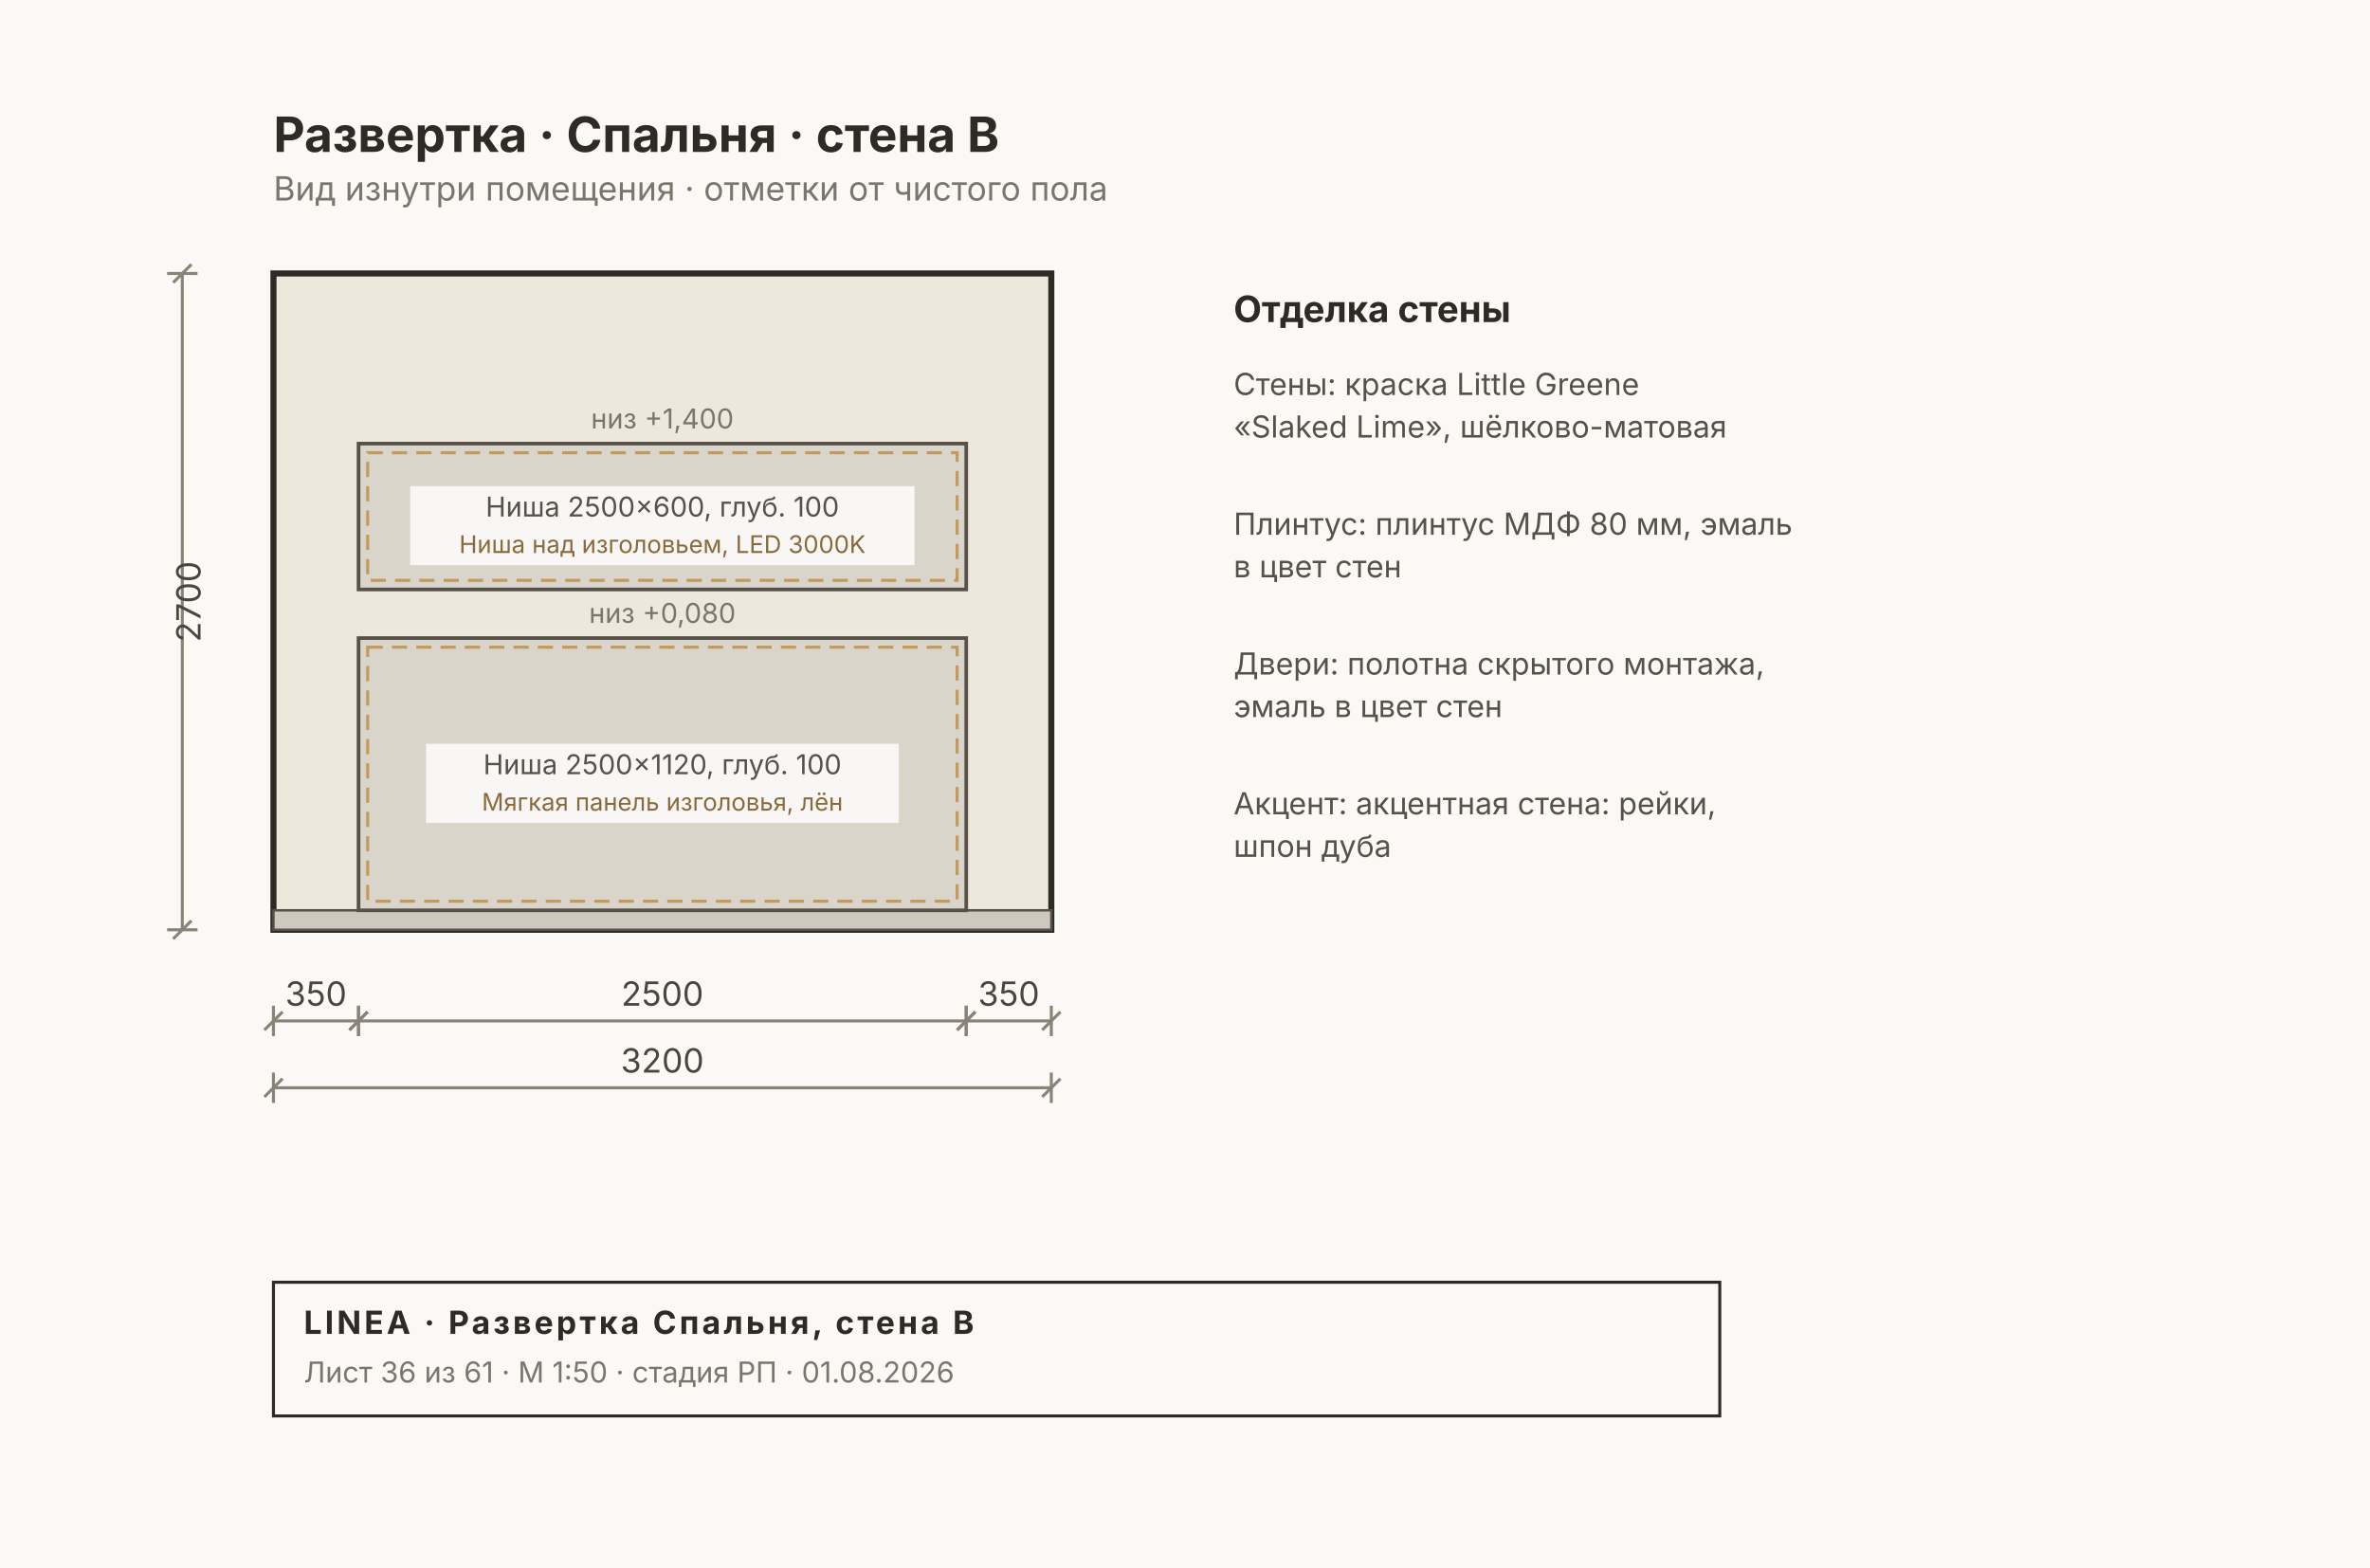
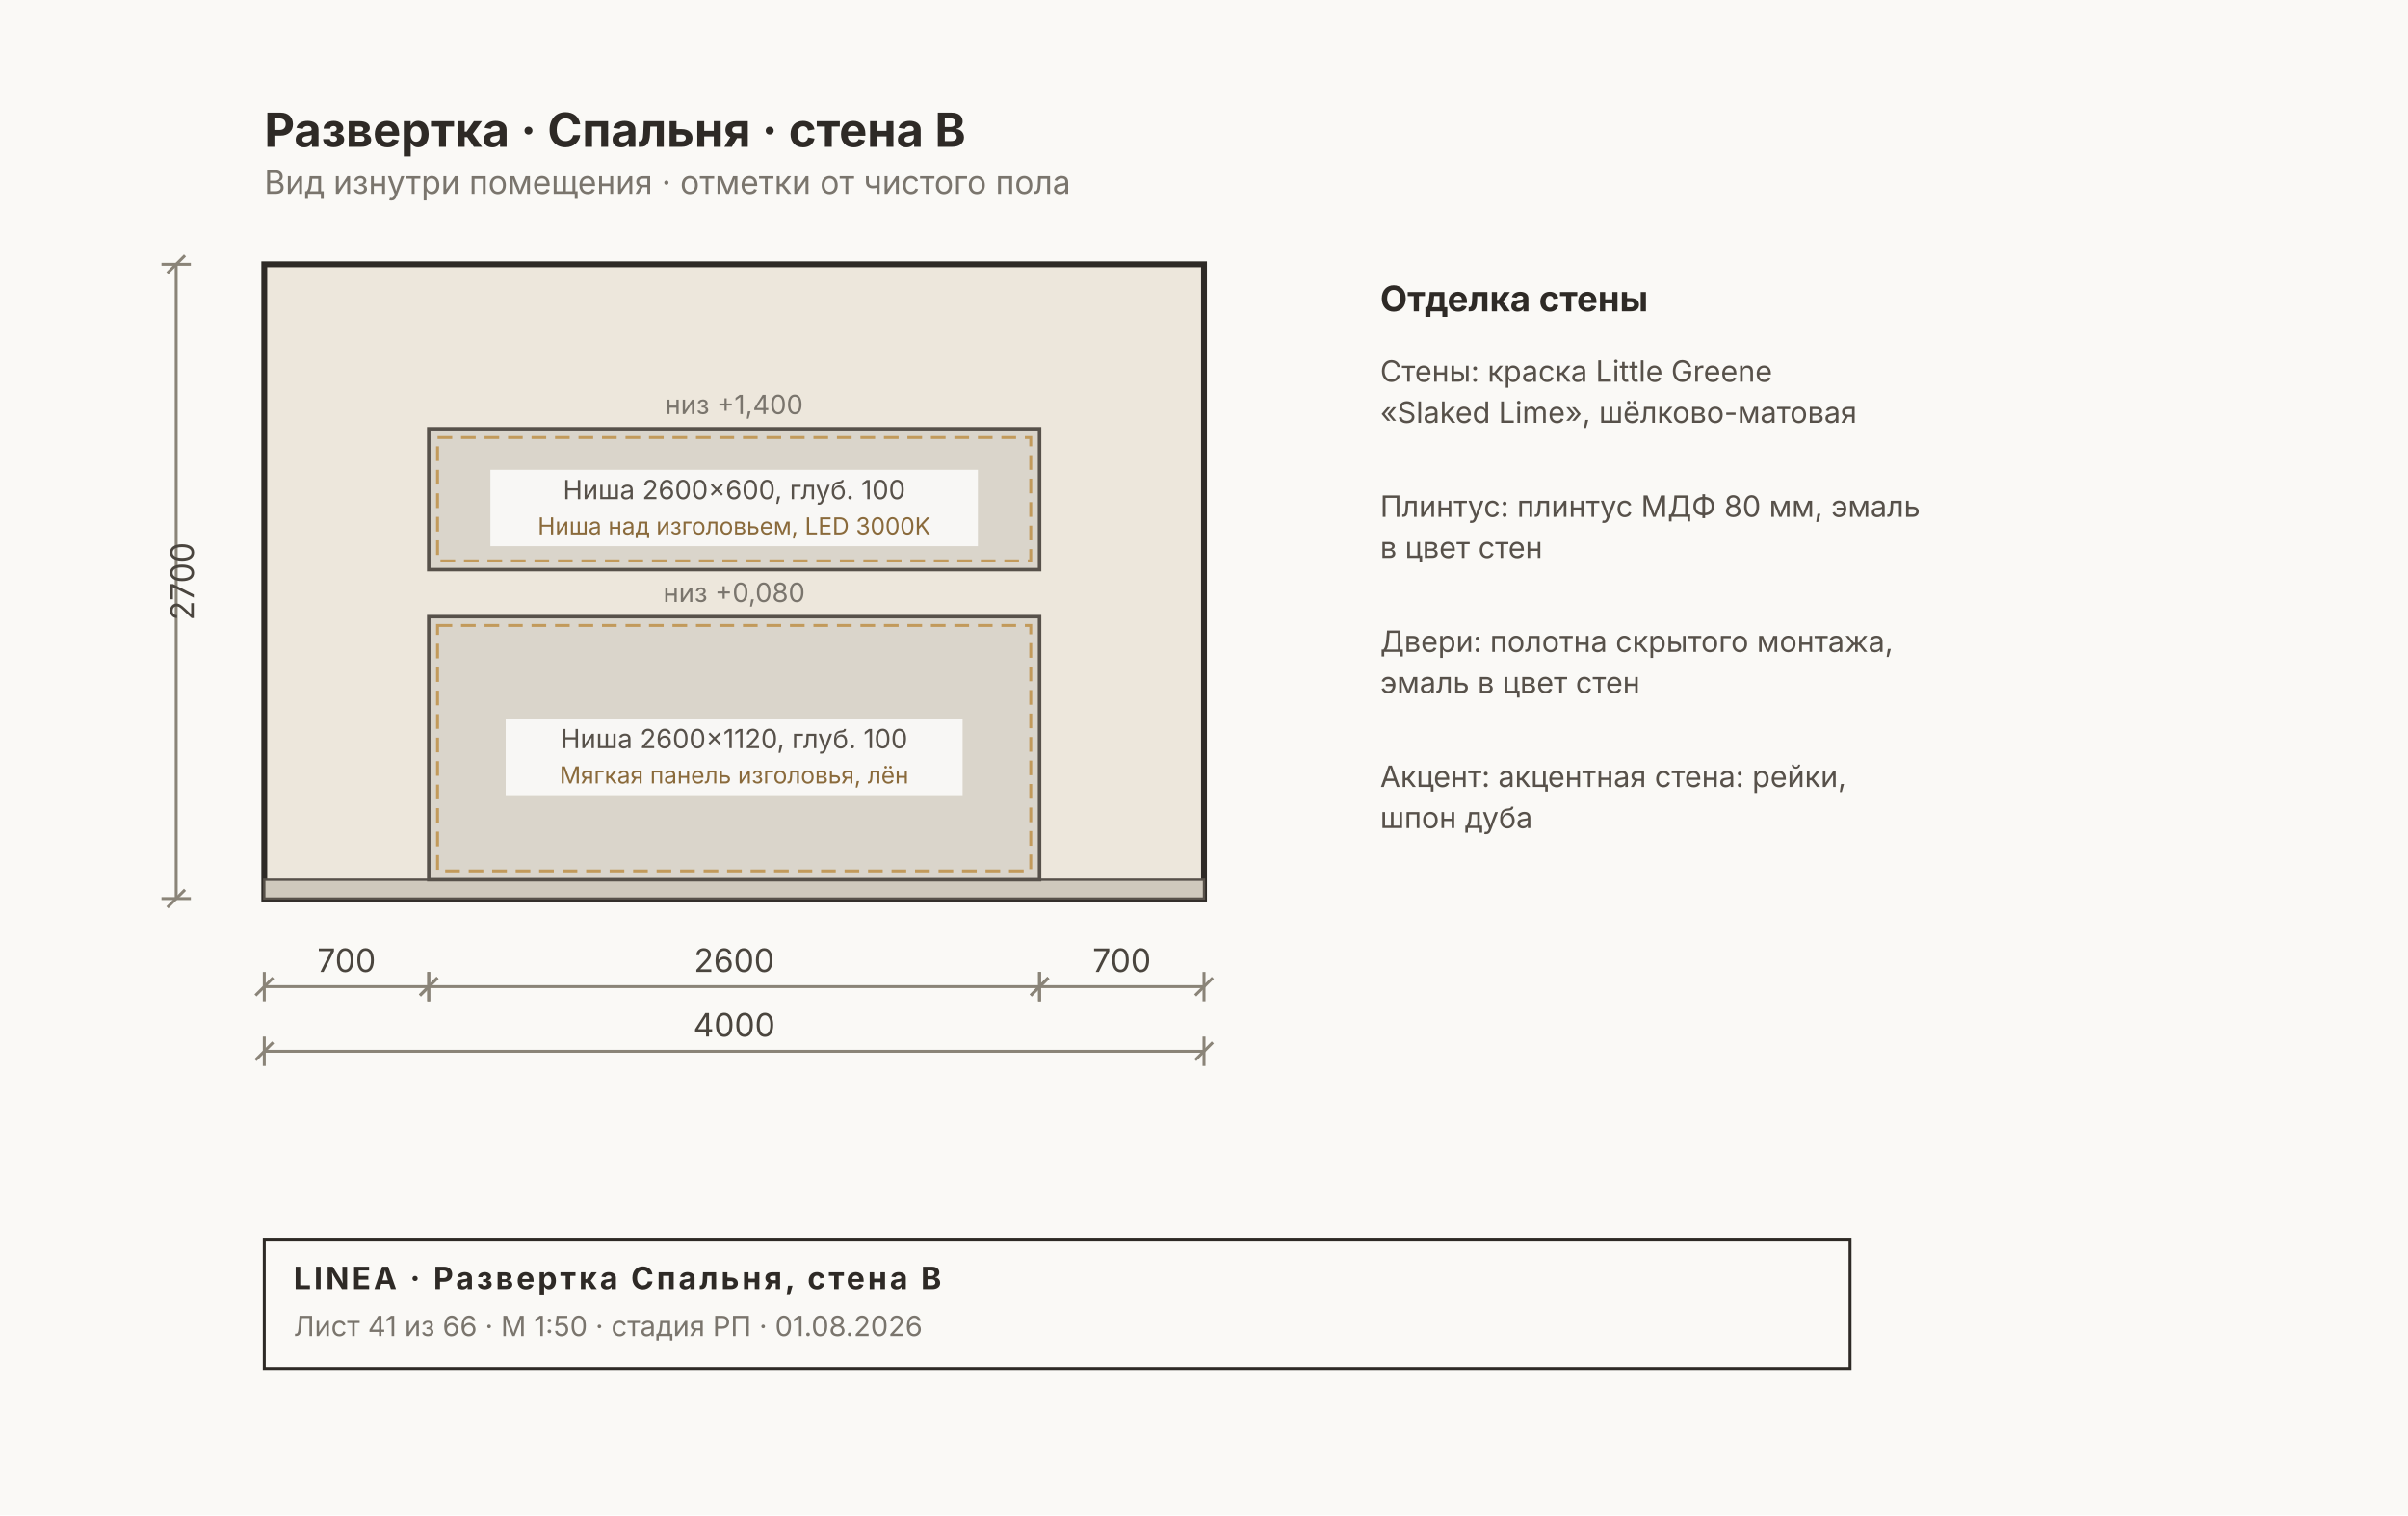
- <svg xmlns="http://www.w3.org/2000/svg" width="780" height="516" viewBox="0 0 780 516" font-family="Inter, &quot;Helvetica Neue&quot;, Arial, sans-serif">
-   <rect width="780" height="516" fill="#FAF9F6" />
-   <rect x="90" y="90" width="256" height="216" fill="#EDE7DC" stroke="#2E2A26" stroke-width="2" />
-   <rect x="90" y="299.6" width="256" height="6.4" fill="#CFC9BD" stroke="#57514A" stroke-width="0.8" />
-   <rect x="118" y="210" width="200" height="89.6" fill="#00000014" stroke="#57514A" stroke-width="1.2" />
-   <rect x="121" y="213" width="194" height="83.6" fill="none" stroke="#C29A5B" stroke-width="1" stroke-dasharray="5 3" />
-   <rect x="140.2" y="244.8" width="155.6" height="26" fill="#FFFFFFCC" />
-   <text x="218" y="254.8" font-size="9" fill="#57514A" text-anchor="middle">Ниша 2500×1120, глуб. 100</text>
-   <text x="218" y="266.8" font-size="8" fill="#8A6A3B" text-anchor="middle">Мягкая панель изголовья, лён</text>
-   <text x="218" y="205" font-size="9" fill="#7A756D" text-anchor="middle">низ +0,080</text>
-   <rect x="118" y="146" width="200" height="48" fill="#00000014" stroke="#57514A" stroke-width="1.2" />
-   <rect x="121" y="149" width="194" height="42" fill="none" stroke="#C29A5B" stroke-width="1" stroke-dasharray="5 3" />
-   <rect x="135" y="160" width="166" height="26" fill="#FFFFFFCC" />
-   <text x="218" y="170" font-size="9" fill="#57514A" text-anchor="middle">Ниша 2500×600, глуб. 100</text>
-   <text x="218" y="182" font-size="8" fill="#8A6A3B" text-anchor="middle">Ниша над изголовьем, LED 3000K</text>
-   <text x="218" y="141" font-size="9" fill="#7A756D" text-anchor="middle">низ +1,400</text>
+ <svg xmlns="http://www.w3.org/2000/svg" width="820" height="516" viewBox="0 0 820 516" font-family="Inter, &quot;Helvetica Neue&quot;, Arial, sans-serif">
+   <rect width="820" height="516" fill="#FAF9F6" />
+   <rect x="90" y="90" width="320" height="216" fill="#EDE7DC" stroke="#2E2A26" stroke-width="2" />
+   <rect x="90" y="299.6" width="320" height="6.4" fill="#CFC9BD" stroke="#57514A" stroke-width="0.8" />
+   <rect x="146" y="210" width="208" height="89.6" fill="#00000014" stroke="#57514A" stroke-width="1.2" />
+   <rect x="149" y="213" width="202" height="83.6" fill="none" stroke="#C29A5B" stroke-width="1" stroke-dasharray="5 3" />
+   <rect x="172.2" y="244.8" width="155.6" height="26" fill="#FFFFFFCC" />
+   <text x="250" y="254.8" font-size="9" fill="#57514A" text-anchor="middle">Ниша 2600×1120, глуб. 100</text>
+   <text x="250" y="266.8" font-size="8" fill="#8A6A3B" text-anchor="middle">Мягкая панель изголовья, лён</text>
+   <text x="250" y="205" font-size="9" fill="#7A756D" text-anchor="middle">низ +0,080</text>
+   <rect x="146" y="146" width="208" height="48" fill="#00000014" stroke="#57514A" stroke-width="1.2" />
+   <rect x="149" y="149" width="202" height="42" fill="none" stroke="#C29A5B" stroke-width="1" stroke-dasharray="5 3" />
+   <rect x="167" y="160" width="166" height="26" fill="#FFFFFFCC" />
+   <text x="250" y="170" font-size="9" fill="#57514A" text-anchor="middle">Ниша 2600×600, глуб. 100</text>
+   <text x="250" y="182" font-size="8" fill="#8A6A3B" text-anchor="middle">Ниша над изголовьем, LED 3000K</text>
+   <text x="250" y="141" font-size="9" fill="#7A756D" text-anchor="middle">низ +1,400</text>
  <g stroke="#8A8478" stroke-width="1" fill="none">
-     <line x1="90" y1="336" x2="118" y2="336" />
+     <line x1="90" y1="336" x2="146" y2="336" />
    <line x1="90" y1="331" x2="90" y2="341" />
-     <line x1="118" y1="331" x2="118" y2="341" />
+     <line x1="146" y1="331" x2="146" y2="341" />
    <line x1="87" y1="339" x2="93" y2="333" />
-     <line x1="115" y1="339" x2="121" y2="333" />
+     <line x1="143" y1="339" x2="149" y2="333" />
  </g>
-   <text x="104" y="331" font-size="11" fill="#4A453E" text-anchor="middle">350</text>
+   <text x="118" y="331" font-size="11" fill="#4A453E" text-anchor="middle">700</text>
  <g stroke="#8A8478" stroke-width="1" fill="none">
-     <line x1="118" y1="336" x2="318" y2="336" />
-     <line x1="118" y1="331" x2="118" y2="341" />
-     <line x1="318" y1="331" x2="318" y2="341" />
-     <line x1="115" y1="339" x2="121" y2="333" />
-     <line x1="315" y1="339" x2="321" y2="333" />
+     <line x1="146" y1="336" x2="354" y2="336" />
+     <line x1="146" y1="331" x2="146" y2="341" />
+     <line x1="354" y1="331" x2="354" y2="341" />
+     <line x1="143" y1="339" x2="149" y2="333" />
+     <line x1="351" y1="339" x2="357" y2="333" />
  </g>
-   <text x="218" y="331" font-size="11" fill="#4A453E" text-anchor="middle">2500</text>
+   <text x="250" y="331" font-size="11" fill="#4A453E" text-anchor="middle">2600</text>
  <g stroke="#8A8478" stroke-width="1" fill="none">
-     <line x1="318" y1="336" x2="346" y2="336" />
-     <line x1="318" y1="331" x2="318" y2="341" />
-     <line x1="346" y1="331" x2="346" y2="341" />
-     <line x1="315" y1="339" x2="321" y2="333" />
-     <line x1="343" y1="339" x2="349" y2="333" />
+     <line x1="354" y1="336" x2="410" y2="336" />
+     <line x1="354" y1="331" x2="354" y2="341" />
+     <line x1="410" y1="331" x2="410" y2="341" />
+     <line x1="351" y1="339" x2="357" y2="333" />
+     <line x1="407" y1="339" x2="413" y2="333" />
  </g>
-   <text x="332" y="331" font-size="11" fill="#4A453E" text-anchor="middle">350</text>
+   <text x="382" y="331" font-size="11" fill="#4A453E" text-anchor="middle">700</text>
  <g stroke="#8A8478" stroke-width="1" fill="none">
-     <line x1="90" y1="358" x2="346" y2="358" />
+     <line x1="90" y1="358" x2="410" y2="358" />
    <line x1="90" y1="353" x2="90" y2="363" />
-     <line x1="346" y1="353" x2="346" y2="363" />
+     <line x1="410" y1="353" x2="410" y2="363" />
    <line x1="87" y1="361" x2="93" y2="355" />
-     <line x1="343" y1="361" x2="349" y2="355" />
+     <line x1="407" y1="361" x2="413" y2="355" />
  </g>
-   <text x="218" y="353" font-size="11" fill="#4A453E" text-anchor="middle">3200</text>
+   <text x="250" y="353" font-size="11" fill="#4A453E" text-anchor="middle">4000</text>
  <g stroke="#8A8478" stroke-width="1" fill="none">
    <line x1="60" y1="90" x2="60" y2="306" />
    <line x1="55" y1="90" x2="65" y2="90" />
    <line x1="55" y1="306" x2="65" y2="306" />
    <line x1="57" y1="93" x2="63" y2="87" />
    <line x1="57" y1="309" x2="63" y2="303" />
  </g>
  <text x="66" y="198" font-size="11" fill="#4A453E" transform="rotate(-90 66 198)" text-anchor="middle">2700</text>
-   <text x="406" y="106" font-size="12" font-weight="700" fill="#2E2A26">Отделка стены</text>
-   <text x="406" y="130" font-size="10" fill="#57514A">Стены: краска Little Greene</text>
-   <text x="406" y="144" font-size="10" fill="#57514A">«Slaked Lime», шёлково-матовая</text>
-   <text x="406" y="176" font-size="10" fill="#57514A">Плинтус: плинтус МДФ 80 мм, эмаль</text>
-   <text x="406" y="190" font-size="10" fill="#57514A">в цвет стен</text>
-   <text x="406" y="222" font-size="10" fill="#57514A">Двери: полотна скрытого монтажа,</text>
-   <text x="406" y="236" font-size="10" fill="#57514A">эмаль в цвет стен</text>
-   <text x="406" y="268" font-size="10" fill="#57514A">Акцент: акцентная стена: рейки,</text>
-   <text x="406" y="282" font-size="10" fill="#57514A">шпон дуба</text>
+   <text x="470" y="106" font-size="12" font-weight="700" fill="#2E2A26">Отделка стены</text>
+   <text x="470" y="130" font-size="10" fill="#57514A">Стены: краска Little Greene</text>
+   <text x="470" y="144" font-size="10" fill="#57514A">«Slaked Lime», шёлково-матовая</text>
+   <text x="470" y="176" font-size="10" fill="#57514A">Плинтус: плинтус МДФ 80 мм, эмаль</text>
+   <text x="470" y="190" font-size="10" fill="#57514A">в цвет стен</text>
+   <text x="470" y="222" font-size="10" fill="#57514A">Двери: полотна скрытого монтажа,</text>
+   <text x="470" y="236" font-size="10" fill="#57514A">эмаль в цвет стен</text>
+   <text x="470" y="268" font-size="10" fill="#57514A">Акцент: акцентная стена: рейки,</text>
+   <text x="470" y="282" font-size="10" fill="#57514A">шпон дуба</text>
  <text x="90" y="50" font-size="16" font-weight="700" fill="#2E2A26">Развертка · Спальня · стена B</text>
  <text x="90" y="66" font-size="11" fill="#7A756D">Вид изнутри помещения · отметки от чистого пола</text>
  <g>
-     <rect x="90" y="422" width="476" height="44" fill="none" stroke="#2E2A26" stroke-width="1" />
+     <rect x="90" y="422" width="540" height="44" fill="none" stroke="#2E2A26" stroke-width="1" />
    <text x="100" y="439" font-size="10.5" font-weight="700" fill="#2E2A26" letter-spacing="1">LINEA · Развертка Спальня, стена B</text>
-     <text x="100" y="455" font-size="9.5" fill="#7A756D">Лист 36 из 61 · М 1:50 · стадия РП · 01.08.2026</text>
+     <text x="100" y="455" font-size="9.5" fill="#7A756D">Лист 41 из 66 · М 1:50 · стадия РП · 01.08.2026</text>
  </g>
</svg>
